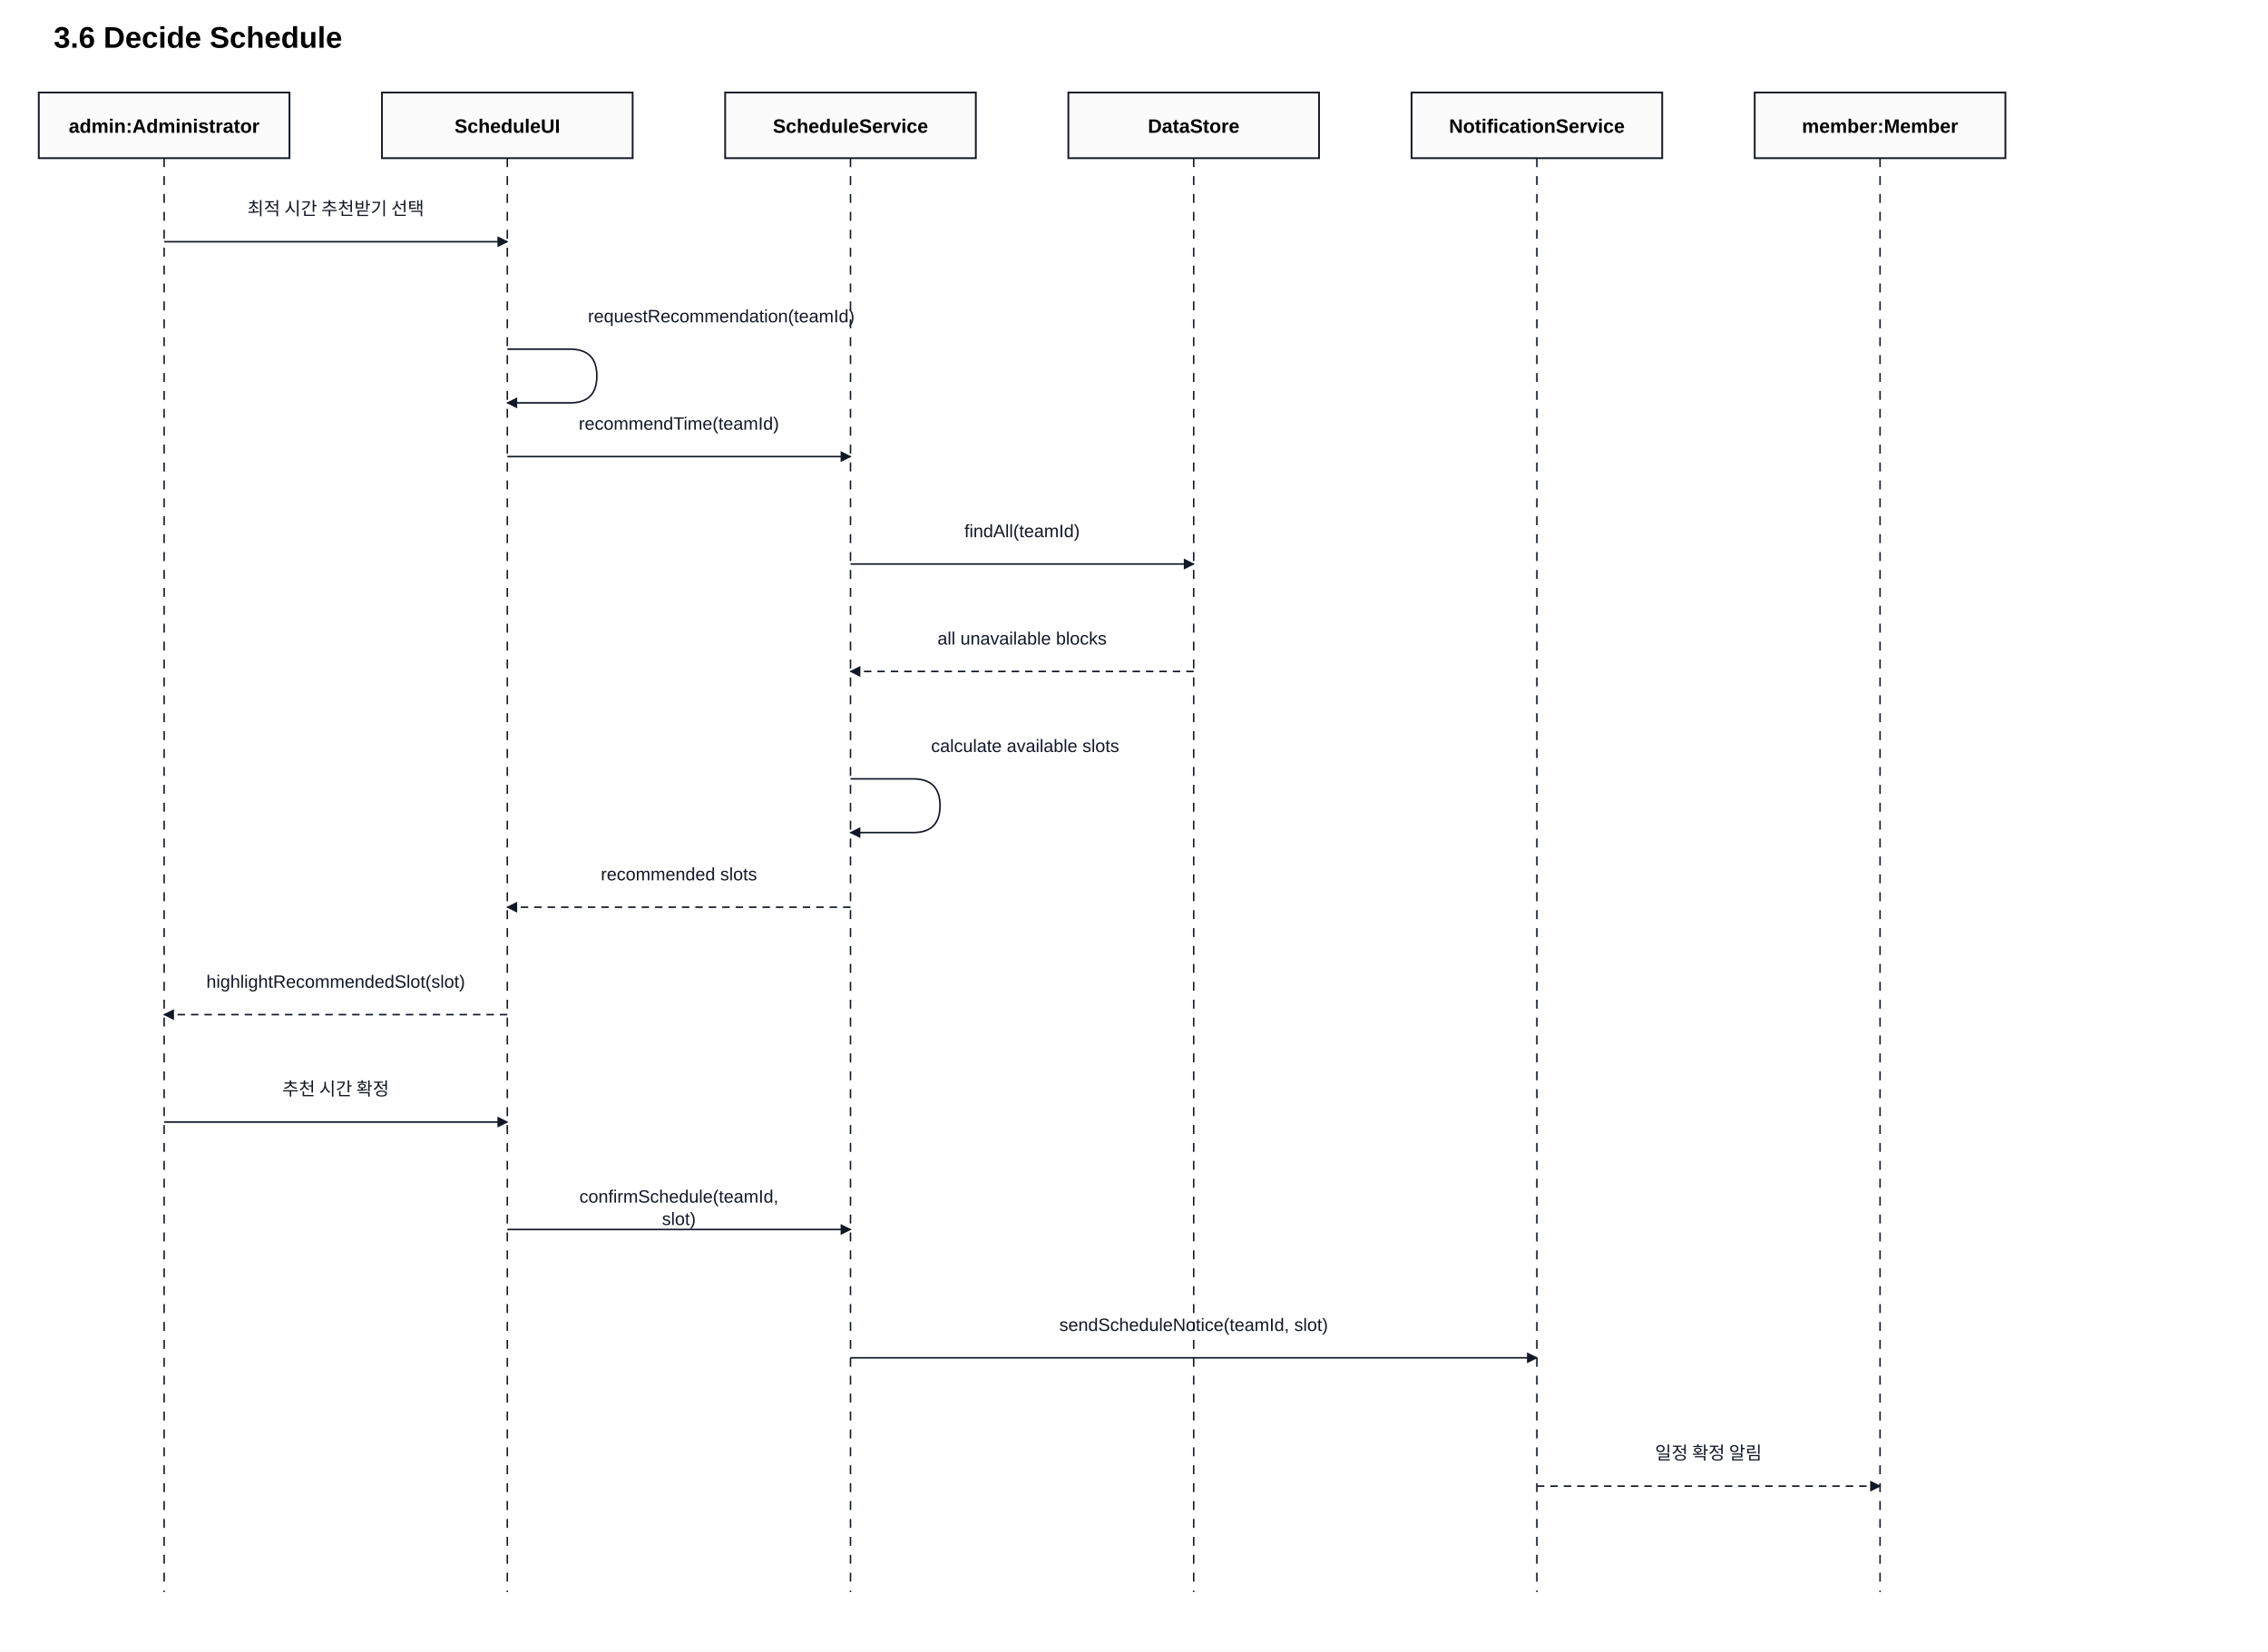
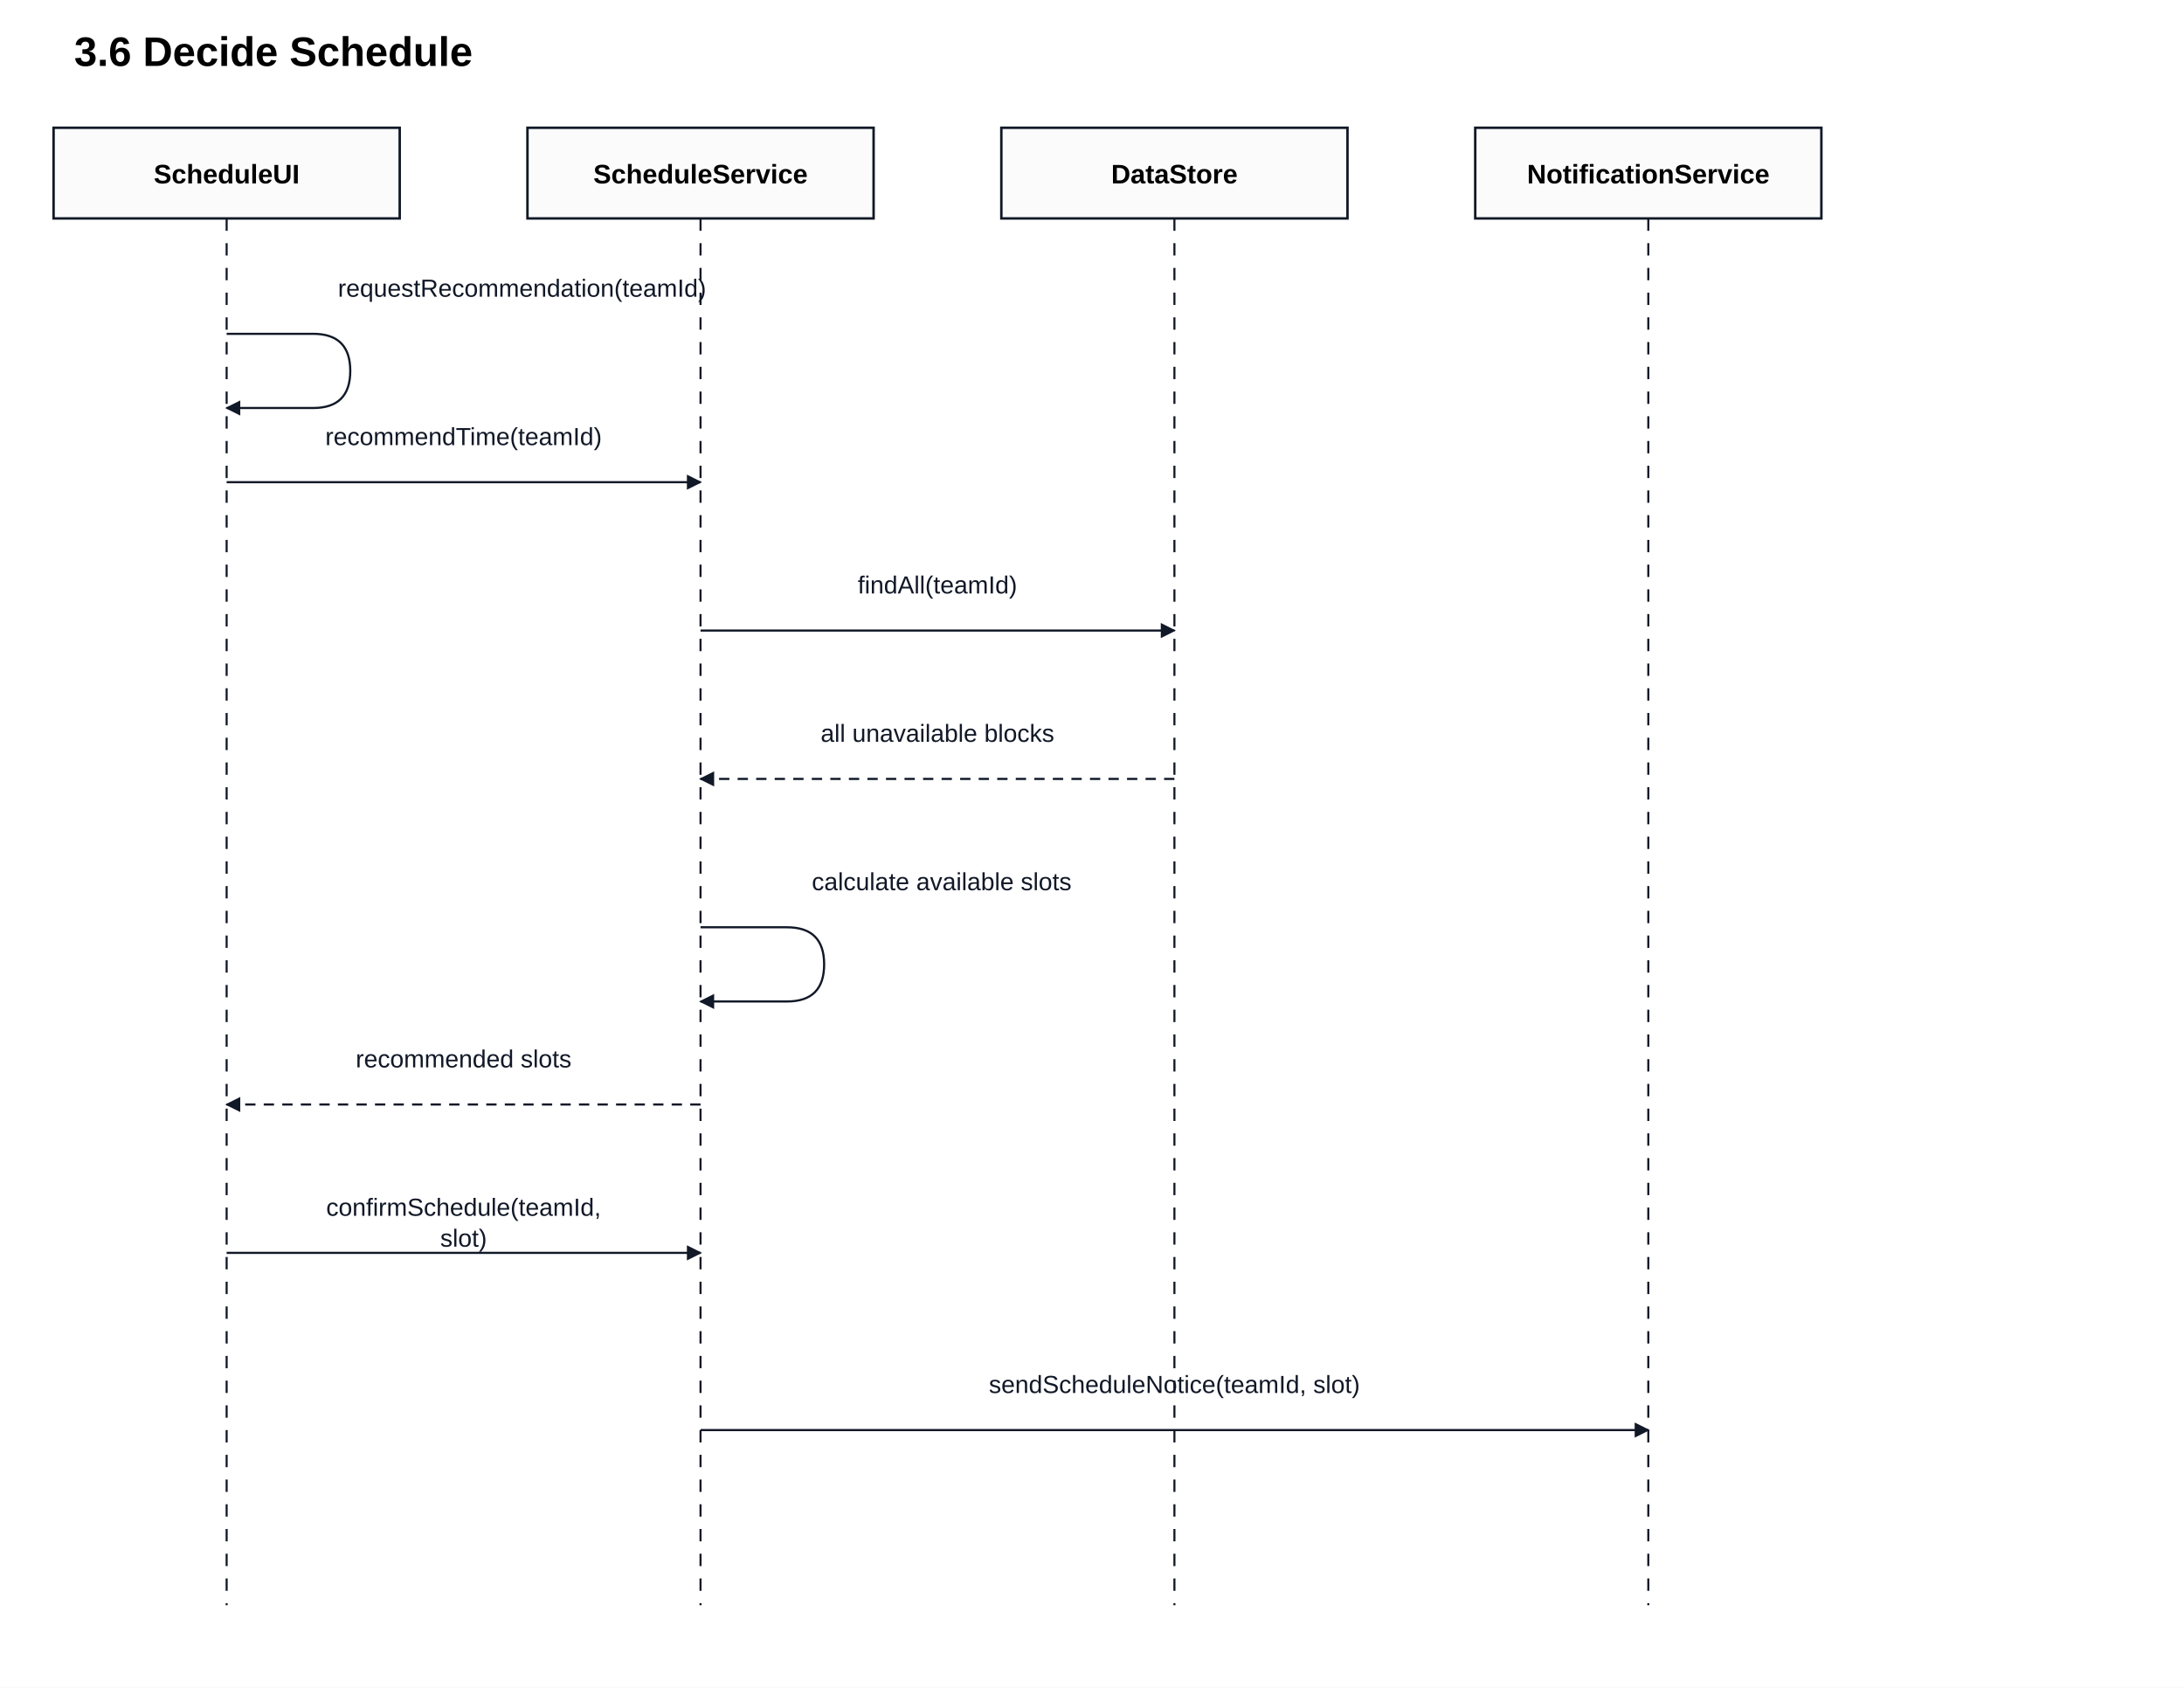
- <svg xmlns="http://www.w3.org/2000/svg" width="1520" height="1107" viewBox="0 0 1520 1107">
+ <svg xmlns="http://www.w3.org/2000/svg" width="1060" height="819" viewBox="0 0 1060 819">
  <defs>
    <marker id="arrow" viewBox="0 0 10 10" refX="9" refY="5" markerWidth="7" markerHeight="7" orient="auto">
      <path d="M0 0 L10 5 L0 10 z" fill="#111827" />
    </marker>
    <marker id="hollowArrow" viewBox="0 0 10 10" refX="9" refY="5" markerWidth="7" markerHeight="7" orient="auto">
      <path d="M0 0 L10 5 L0 10 z" fill="#fbfbfb" stroke="#111827" />
    </marker>
    <marker id="diamond" viewBox="0 0 16 10" refX="1" refY="5" markerWidth="11" markerHeight="9" orient="auto">
      <path d="M1 5 L8 1 L15 5 L8 9 z" fill="#111827" stroke="#111827" />
    </marker>
  </defs>
  <rect width="100%" height="100%" fill="#ffffff" />
  <text x="36" y="32" font-family="Arial, sans-serif" font-size="20" font-weight="700">3.6 Decide Schedule</text>
  <rect x="26" y="62" width="168" height="44" fill="#fbfbfb" stroke="#111827" stroke-width="1.2" />
-   <text x="110" y="89" text-anchor="middle" font-family="Arial, sans-serif" font-size="13" font-weight="700">admin:Administrator</text>
-   <line x1="110" y1="106" x2="110" y2="1067" stroke="#111827" stroke-width="1" stroke-dasharray="6 6" />
+   <text x="110" y="89" text-anchor="middle" font-family="Arial, sans-serif" font-size="13" font-weight="700">ScheduleUI</text>
+   <line x1="110" y1="106" x2="110" y2="779" stroke="#111827" stroke-width="1" stroke-dasharray="6 6" />
  <rect x="256" y="62" width="168" height="44" fill="#fbfbfb" stroke="#111827" stroke-width="1.2" />
-   <text x="340" y="89" text-anchor="middle" font-family="Arial, sans-serif" font-size="13" font-weight="700">ScheduleUI</text>
-   <line x1="340" y1="106" x2="340" y2="1067" stroke="#111827" stroke-width="1" stroke-dasharray="6 6" />
+   <text x="340" y="89" text-anchor="middle" font-family="Arial, sans-serif" font-size="13" font-weight="700">ScheduleService</text>
+   <line x1="340" y1="106" x2="340" y2="779" stroke="#111827" stroke-width="1" stroke-dasharray="6 6" />
  <rect x="486" y="62" width="168" height="44" fill="#fbfbfb" stroke="#111827" stroke-width="1.2" />
-   <text x="570" y="89" text-anchor="middle" font-family="Arial, sans-serif" font-size="13" font-weight="700">ScheduleService</text>
-   <line x1="570" y1="106" x2="570" y2="1067" stroke="#111827" stroke-width="1" stroke-dasharray="6 6" />
+   <text x="570" y="89" text-anchor="middle" font-family="Arial, sans-serif" font-size="13" font-weight="700">DataStore</text>
+   <line x1="570" y1="106" x2="570" y2="779" stroke="#111827" stroke-width="1" stroke-dasharray="6 6" />
  <rect x="716" y="62" width="168" height="44" fill="#fbfbfb" stroke="#111827" stroke-width="1.2" />
-   <text x="800" y="89" text-anchor="middle" font-family="Arial, sans-serif" font-size="13" font-weight="700">DataStore</text>
-   <line x1="800" y1="106" x2="800" y2="1067" stroke="#111827" stroke-width="1" stroke-dasharray="6 6" />
-   <rect x="946" y="62" width="168" height="44" fill="#fbfbfb" stroke="#111827" stroke-width="1.2" />
-   <text x="1030" y="89" text-anchor="middle" font-family="Arial, sans-serif" font-size="13" font-weight="700">NotificationService</text>
-   <line x1="1030" y1="106" x2="1030" y2="1067" stroke="#111827" stroke-width="1" stroke-dasharray="6 6" />
-   <rect x="1176" y="62" width="168" height="44" fill="#fbfbfb" stroke="#111827" stroke-width="1.2" />
-   <text x="1260" y="89" text-anchor="middle" font-family="Arial, sans-serif" font-size="13" font-weight="700">member:Member</text>
-   <line x1="1260" y1="106" x2="1260" y2="1067" stroke="#111827" stroke-width="1" stroke-dasharray="6 6" />
-   <line x1="110" y1="162" x2="340" y2="162" stroke="#111827" stroke-width="1.05" marker-end="url(#arrow)" />
-   <text x="225" y="144" text-anchor="middle" font-family="Arial, sans-serif" font-size="12" font-weight="400" fill="#111827">최적 시간 추천받기 선택</text>
-   <path d="M340 234 h42 q18 0 18 18 q0 18 -18 18 h-42" fill="none" stroke="#111827" stroke-width="1.05" marker-end="url(#arrow)" />
-   <text x="394" y="216" text-anchor="start" font-family="Arial, sans-serif" font-size="12" font-weight="400" fill="#111827">requestRecommendation(teamId)</text>
+   <text x="800" y="89" text-anchor="middle" font-family="Arial, sans-serif" font-size="13" font-weight="700">NotificationService</text>
+   <line x1="800" y1="106" x2="800" y2="779" stroke="#111827" stroke-width="1" stroke-dasharray="6 6" />
+   <path d="M110 162 h42 q18 0 18 18 q0 18 -18 18 h-42" fill="none" stroke="#111827" stroke-width="1.05" marker-end="url(#arrow)" />
+   <text x="164" y="144" text-anchor="start" font-family="Arial, sans-serif" font-size="12" font-weight="400" fill="#111827">requestRecommendation(teamId)</text>
+   <line x1="110" y1="234" x2="340" y2="234" stroke="#111827" stroke-width="1.05" marker-end="url(#arrow)" />
+   <text x="225" y="216" text-anchor="middle" font-family="Arial, sans-serif" font-size="12" font-weight="400" fill="#111827">recommendTime(teamId)</text>
  <line x1="340" y1="306" x2="570" y2="306" stroke="#111827" stroke-width="1.05" marker-end="url(#arrow)" />
-   <text x="455" y="288" text-anchor="middle" font-family="Arial, sans-serif" font-size="12" font-weight="400" fill="#111827">recommendTime(teamId)</text>
-   <line x1="570" y1="378" x2="800" y2="378" stroke="#111827" stroke-width="1.05" marker-end="url(#arrow)" />
-   <text x="685" y="360" text-anchor="middle" font-family="Arial, sans-serif" font-size="12" font-weight="400" fill="#111827">findAll(teamId)</text>
-   <line x1="800" y1="450" x2="570" y2="450" stroke="#111827" stroke-width="1.05" marker-end="url(#arrow)" stroke-dasharray="5 4" />
-   <text x="685" y="432" text-anchor="middle" font-family="Arial, sans-serif" font-size="12" font-weight="400" fill="#111827">all unavailable blocks</text>
-   <path d="M570 522 h42 q18 0 18 18 q0 18 -18 18 h-42" fill="none" stroke="#111827" stroke-width="1.05" marker-end="url(#arrow)" />
-   <text x="624" y="504" text-anchor="start" font-family="Arial, sans-serif" font-size="12" font-weight="400" fill="#111827">calculate available slots</text>
-   <line x1="570" y1="608" x2="340" y2="608" stroke="#111827" stroke-width="1.05" marker-end="url(#arrow)" stroke-dasharray="5 4" />
-   <text x="455" y="590" text-anchor="middle" font-family="Arial, sans-serif" font-size="12" font-weight="400" fill="#111827">recommended slots</text>
-   <line x1="340" y1="680" x2="110" y2="680" stroke="#111827" stroke-width="1.05" marker-end="url(#arrow)" stroke-dasharray="5 4" />
-   <text x="225" y="662" text-anchor="middle" font-family="Arial, sans-serif" font-size="12" font-weight="400" fill="#111827">highlightRecommendedSlot(slot)</text>
-   <line x1="110" y1="752" x2="340" y2="752" stroke="#111827" stroke-width="1.05" marker-end="url(#arrow)" />
-   <text x="225" y="734" text-anchor="middle" font-family="Arial, sans-serif" font-size="12" font-weight="400" fill="#111827">추천 시간 확정</text>
-   <line x1="340" y1="824" x2="570" y2="824" stroke="#111827" stroke-width="1.05" marker-end="url(#arrow)" />
-   <text x="455" y="806" text-anchor="middle" font-family="Arial, sans-serif" font-size="12" font-weight="400" fill="#111827">confirmSchedule(teamId,</text>
-   <text x="455" y="821" text-anchor="middle" font-family="Arial, sans-serif" font-size="12" font-weight="400" fill="#111827">slot)</text>
-   <line x1="570" y1="910" x2="1030" y2="910" stroke="#111827" stroke-width="1.05" marker-end="url(#arrow)" />
-   <text x="800" y="892" text-anchor="middle" font-family="Arial, sans-serif" font-size="12" font-weight="400" fill="#111827">sendScheduleNotice(teamId, slot)</text>
-   <line x1="1030" y1="996" x2="1260" y2="996" stroke="#111827" stroke-width="1.05" marker-end="url(#arrow)" stroke-dasharray="5 4" />
-   <text x="1145" y="978" text-anchor="middle" font-family="Arial, sans-serif" font-size="12" font-weight="400" fill="#111827">일정 확정 알림</text>
+   <text x="455" y="288" text-anchor="middle" font-family="Arial, sans-serif" font-size="12" font-weight="400" fill="#111827">findAll(teamId)</text>
+   <line x1="570" y1="378" x2="340" y2="378" stroke="#111827" stroke-width="1.05" marker-end="url(#arrow)" stroke-dasharray="5 4" />
+   <text x="455" y="360" text-anchor="middle" font-family="Arial, sans-serif" font-size="12" font-weight="400" fill="#111827">all unavailable blocks</text>
+   <path d="M340 450 h42 q18 0 18 18 q0 18 -18 18 h-42" fill="none" stroke="#111827" stroke-width="1.05" marker-end="url(#arrow)" />
+   <text x="394" y="432" text-anchor="start" font-family="Arial, sans-serif" font-size="12" font-weight="400" fill="#111827">calculate available slots</text>
+   <line x1="340" y1="536" x2="110" y2="536" stroke="#111827" stroke-width="1.05" marker-end="url(#arrow)" stroke-dasharray="5 4" />
+   <text x="225" y="518" text-anchor="middle" font-family="Arial, sans-serif" font-size="12" font-weight="400" fill="#111827">recommended slots</text>
+   <line x1="110" y1="608" x2="340" y2="608" stroke="#111827" stroke-width="1.05" marker-end="url(#arrow)" />
+   <text x="225" y="590" text-anchor="middle" font-family="Arial, sans-serif" font-size="12" font-weight="400" fill="#111827">confirmSchedule(teamId,</text>
+   <text x="225" y="605" text-anchor="middle" font-family="Arial, sans-serif" font-size="12" font-weight="400" fill="#111827">slot)</text>
+   <line x1="340" y1="694" x2="800" y2="694" stroke="#111827" stroke-width="1.05" marker-end="url(#arrow)" />
+   <text x="570" y="676" text-anchor="middle" font-family="Arial, sans-serif" font-size="12" font-weight="400" fill="#111827">sendScheduleNotice(teamId, slot)</text>
</svg>
